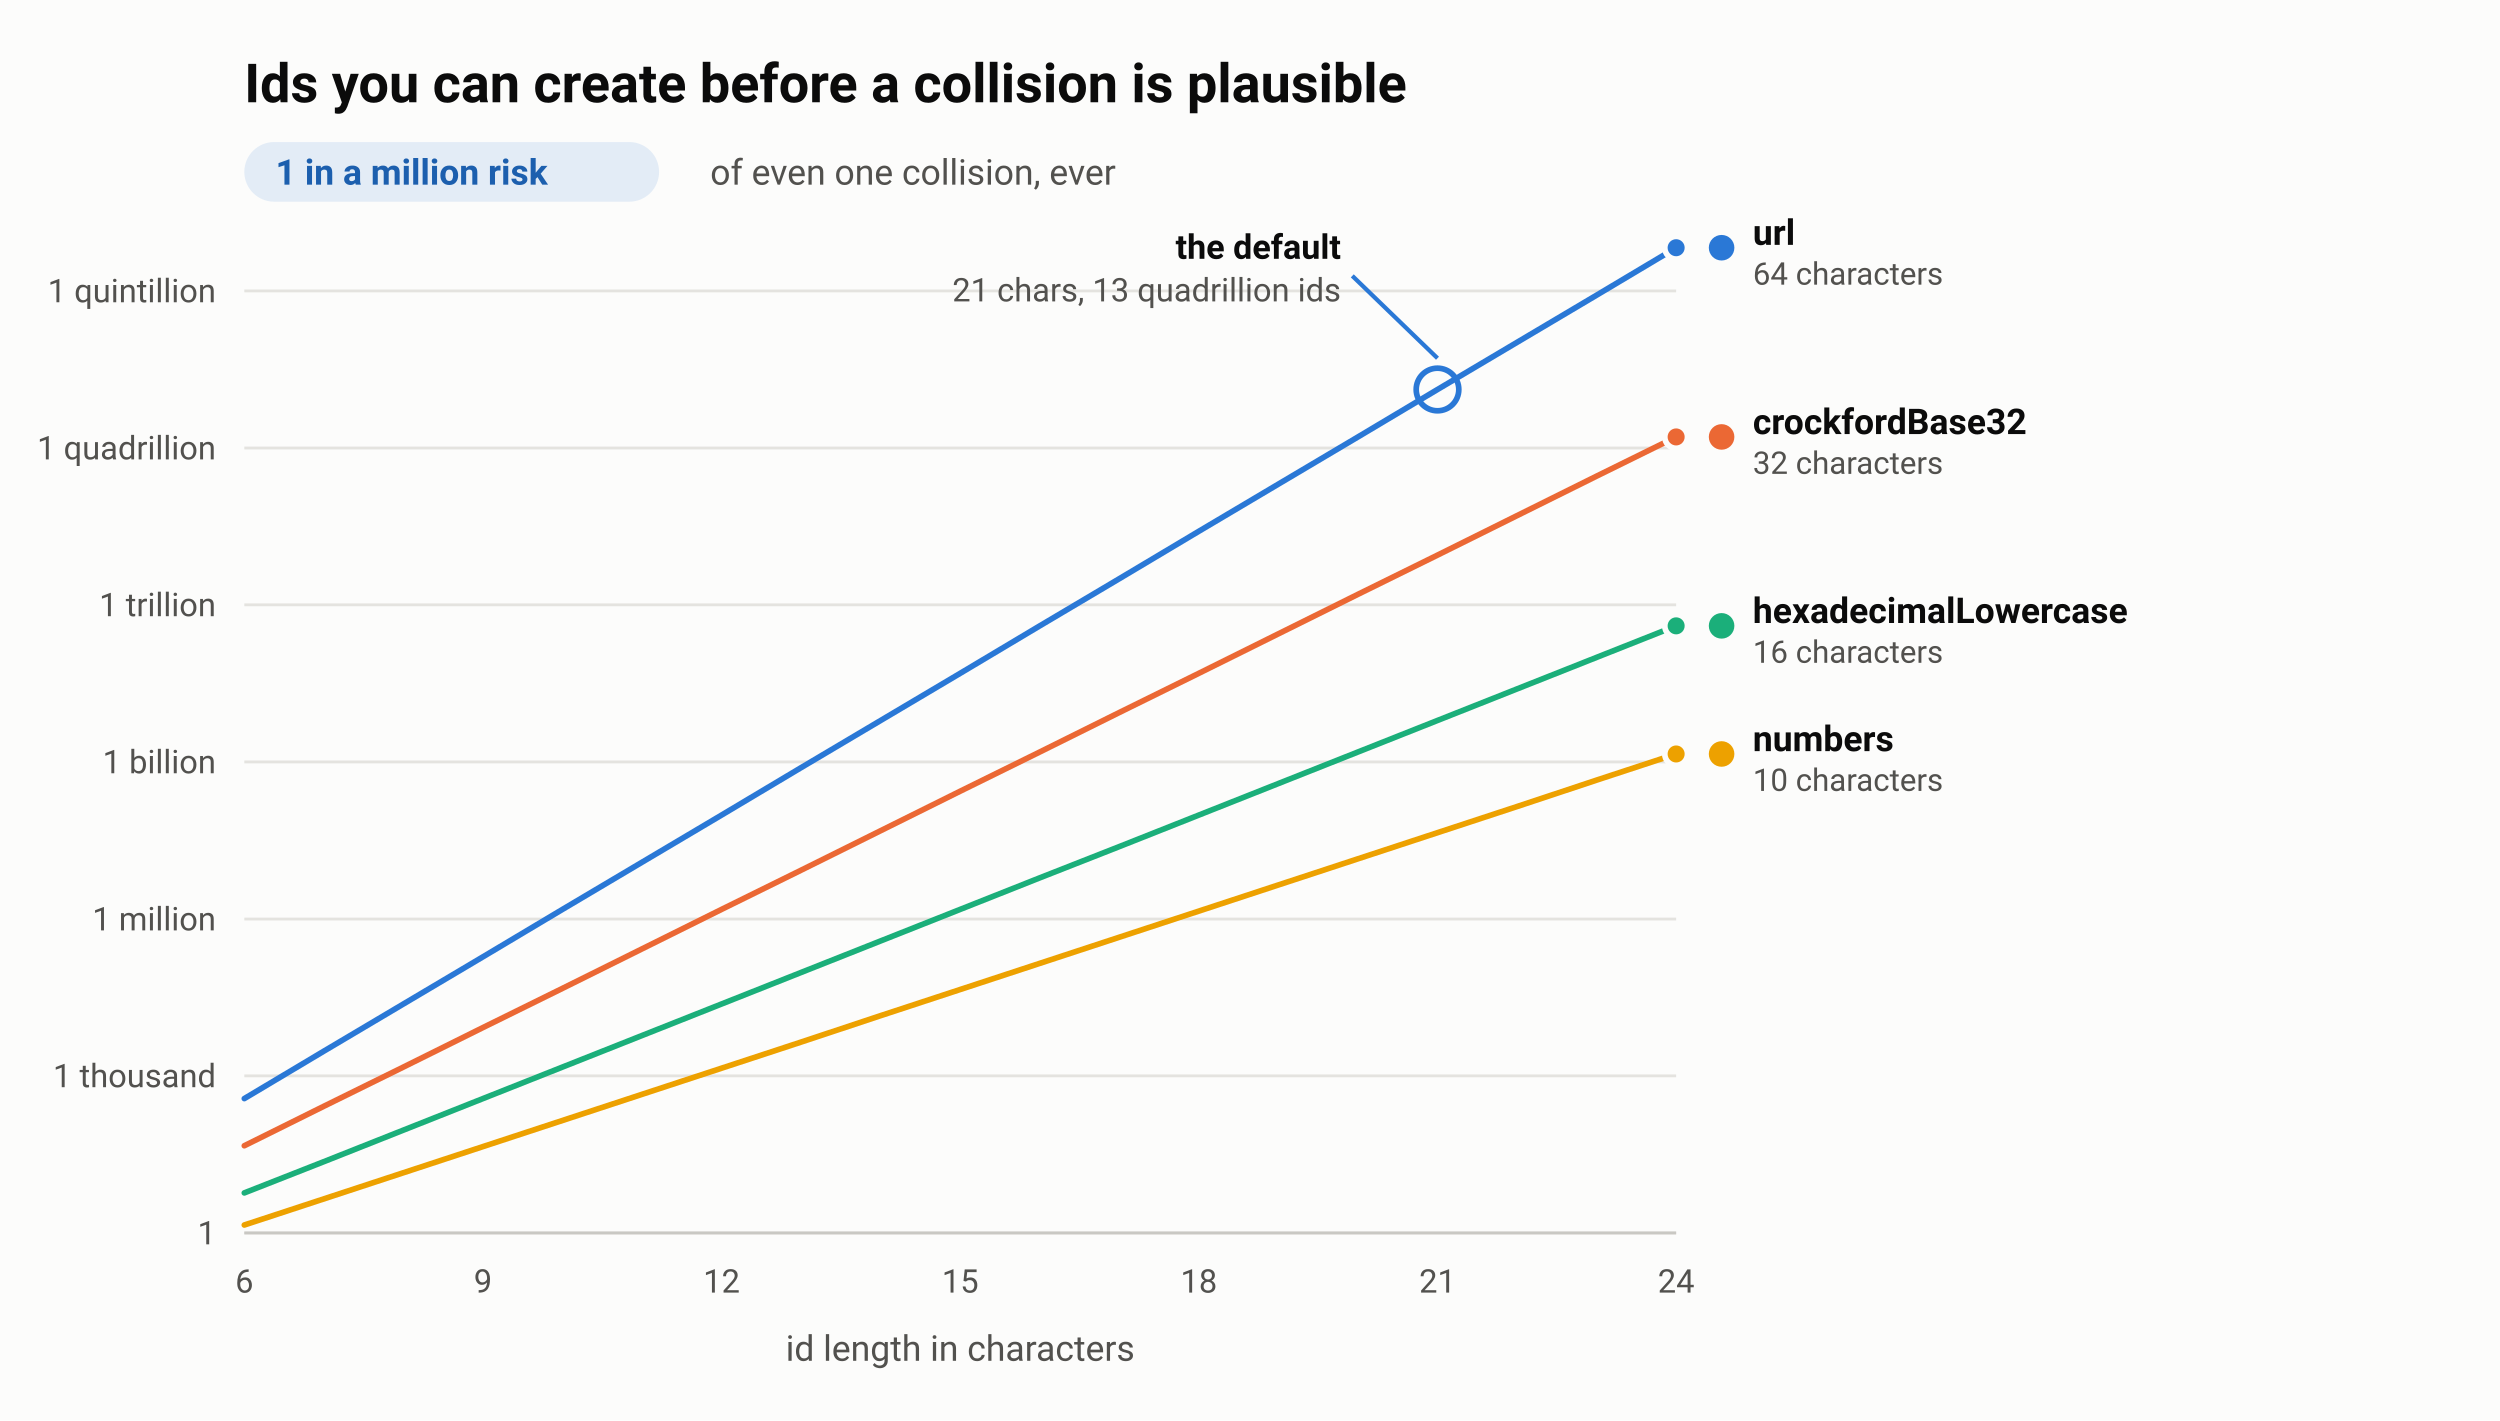
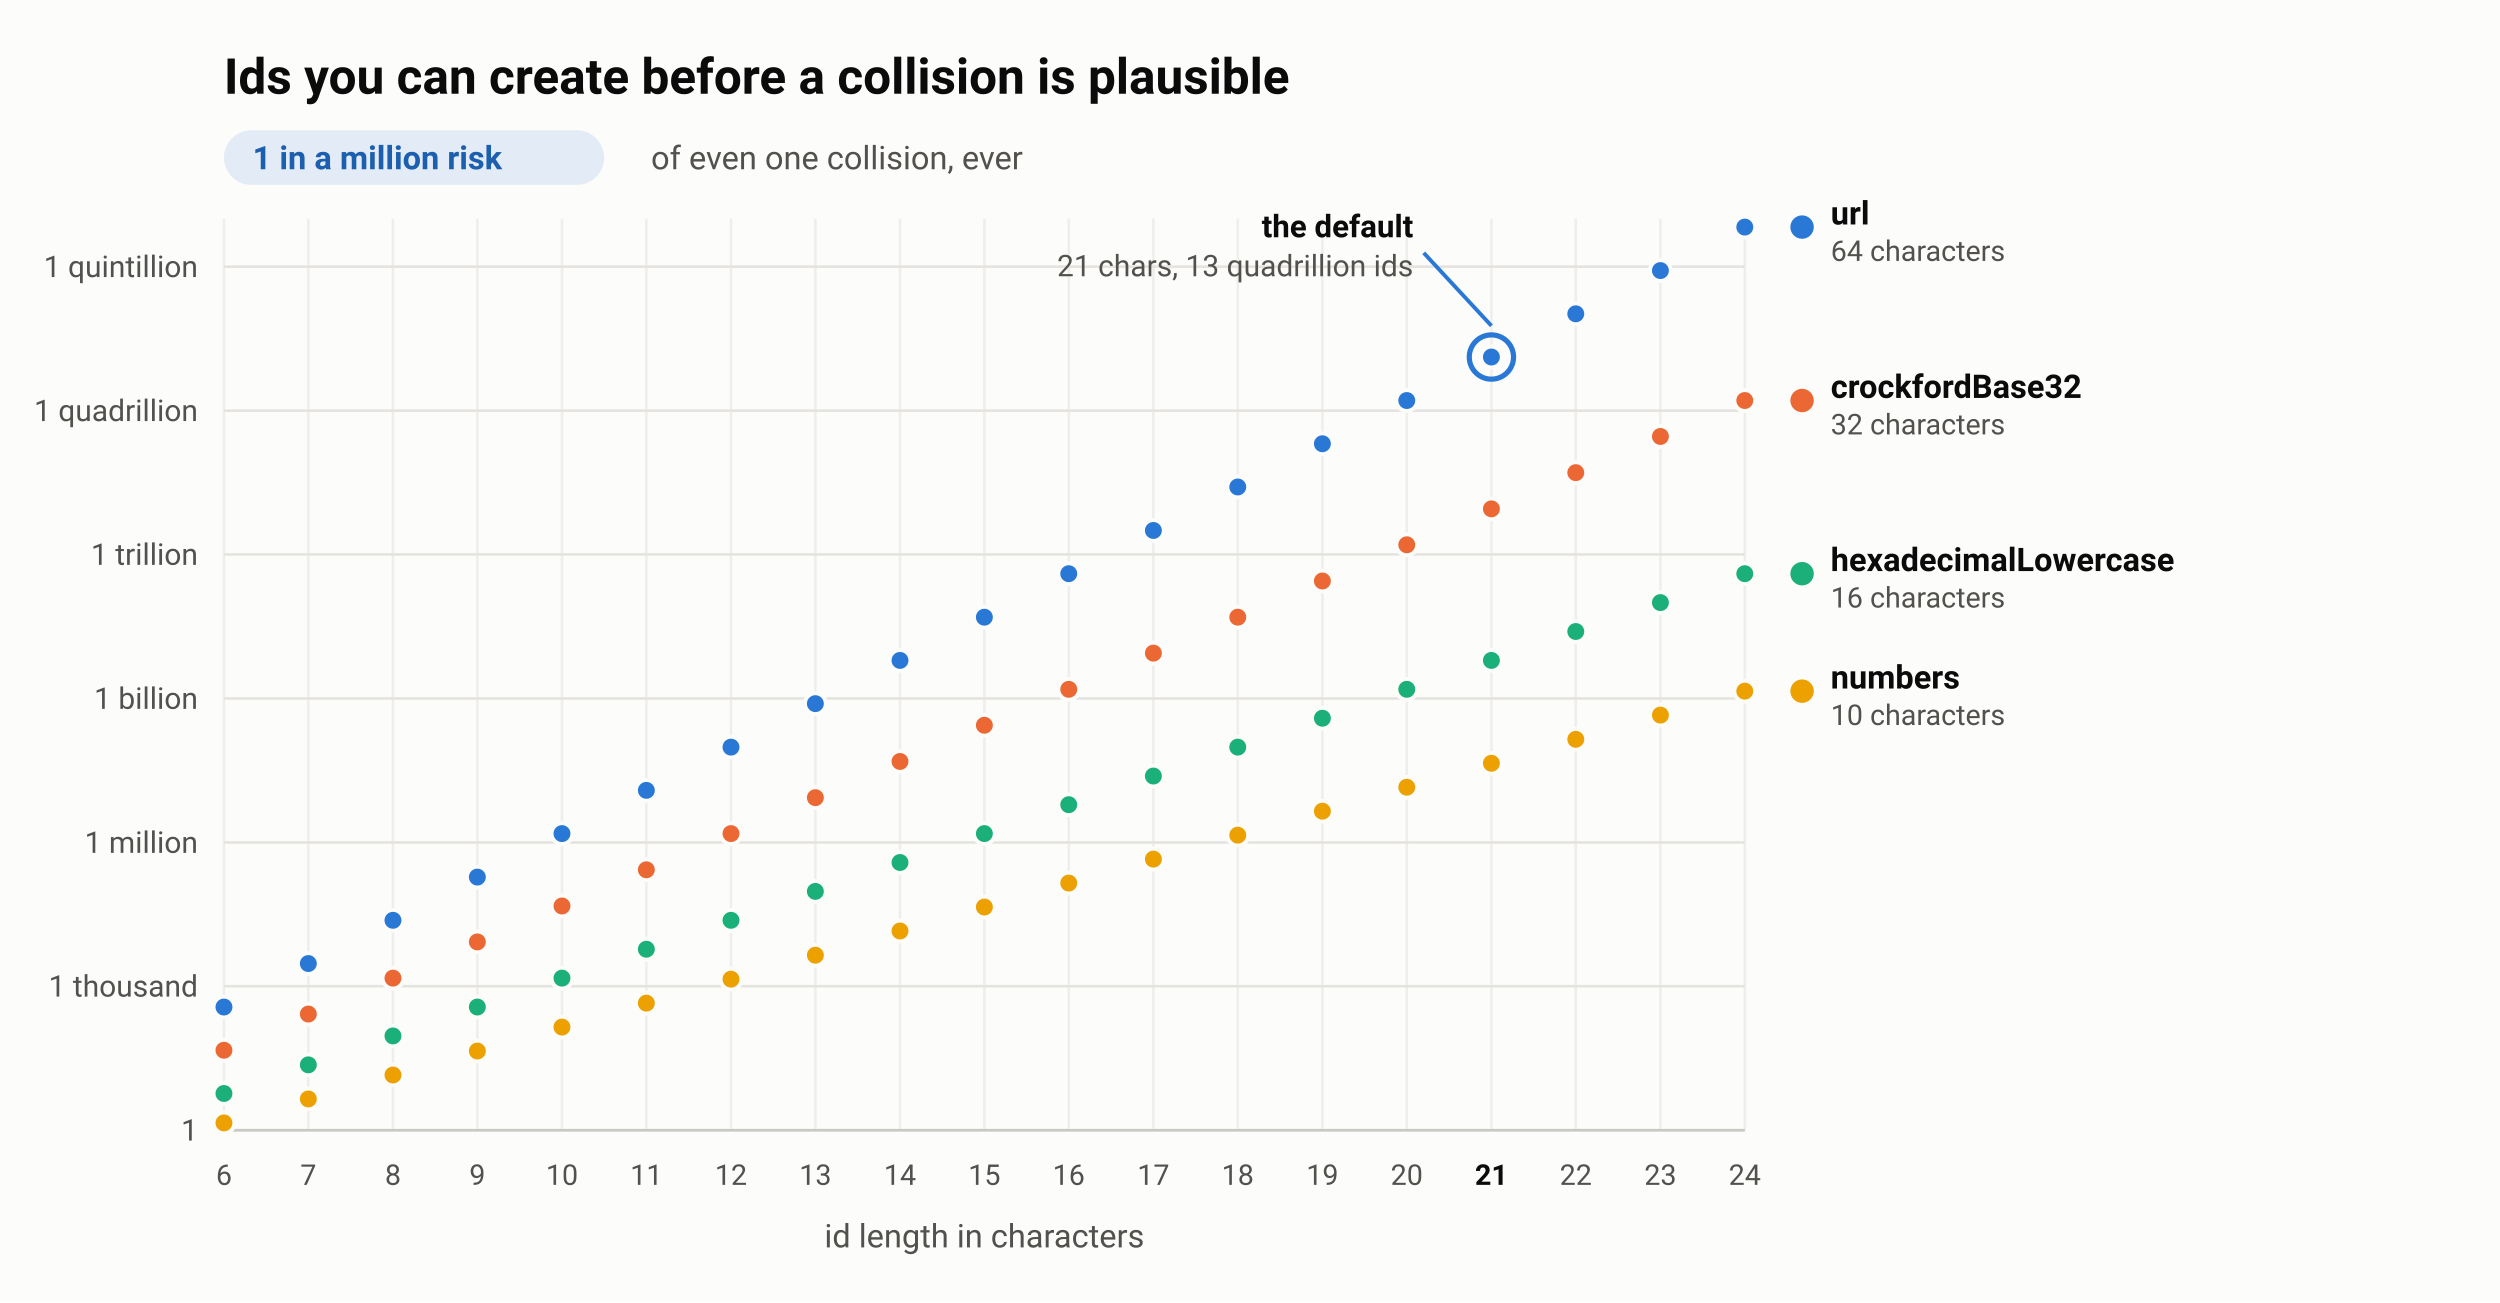
- <svg xmlns="http://www.w3.org/2000/svg" width="880" height="500" viewBox="0 0 880 500" font-family="system-ui,-apple-system,Segoe UI,Roboto,Helvetica,Arial,sans-serif">
-   <rect width="880" height="500" fill="#fcfcfb" />
+ <svg xmlns="http://www.w3.org/2000/svg" width="960" height="500" viewBox="0 0 960 500" font-family="system-ui,-apple-system,Segoe UI,Roboto,Helvetica,Arial,sans-serif">
+   <rect width="960" height="500" fill="#fcfcfb" />
  <text x="86" y="36" font-size="19" font-weight="600" fill="#0b0b0b">Ids you can create before a collision is plausible</text>
  <rect x="86" y="50" width="146" height="21" rx="10.5" fill="#2a78d6" opacity="0.12" />
  <text x="97" y="65" font-size="12.5" font-weight="600" fill="#1c5fae">1 in a million risk</text>
  <text x="250" y="65" font-size="12.5" fill="#52514e">of even one collision, ever</text>
-   <line x1="86" y1="434.0" x2="590" y2="434.0" stroke="#e4e3df" stroke-width="1" />
+   <line x1="86.0" y1="84" x2="86.0" y2="434" stroke="#efeeea" stroke-width="1" />
+   <line x1="118.4" y1="84" x2="118.4" y2="434" stroke="#efeeea" stroke-width="1" />
+   <line x1="150.9" y1="84" x2="150.9" y2="434" stroke="#efeeea" stroke-width="1" />
+   <line x1="183.3" y1="84" x2="183.3" y2="434" stroke="#efeeea" stroke-width="1" />
+   <line x1="215.8" y1="84" x2="215.8" y2="434" stroke="#efeeea" stroke-width="1" />
+   <line x1="248.2" y1="84" x2="248.2" y2="434" stroke="#efeeea" stroke-width="1" />
+   <line x1="280.7" y1="84" x2="280.7" y2="434" stroke="#efeeea" stroke-width="1" />
+   <line x1="313.1" y1="84" x2="313.1" y2="434" stroke="#efeeea" stroke-width="1" />
+   <line x1="345.6" y1="84" x2="345.6" y2="434" stroke="#efeeea" stroke-width="1" />
+   <line x1="378.0" y1="84" x2="378.0" y2="434" stroke="#efeeea" stroke-width="1" />
+   <line x1="410.4" y1="84" x2="410.4" y2="434" stroke="#efeeea" stroke-width="1" />
+   <line x1="442.9" y1="84" x2="442.9" y2="434" stroke="#efeeea" stroke-width="1" />
+   <line x1="475.3" y1="84" x2="475.3" y2="434" stroke="#efeeea" stroke-width="1" />
+   <line x1="507.8" y1="84" x2="507.8" y2="434" stroke="#efeeea" stroke-width="1" />
+   <line x1="540.2" y1="84" x2="540.2" y2="434" stroke="#efeeea" stroke-width="1" />
+   <line x1="572.7" y1="84" x2="572.7" y2="434" stroke="#efeeea" stroke-width="1" />
+   <line x1="605.1" y1="84" x2="605.1" y2="434" stroke="#efeeea" stroke-width="1" />
+   <line x1="637.6" y1="84" x2="637.6" y2="434" stroke="#efeeea" stroke-width="1" />
+   <line x1="670.0" y1="84" x2="670.0" y2="434" stroke="#efeeea" stroke-width="1" />
+   <line x1="86" y1="434.0" x2="670" y2="434.0" stroke="#e4e3df" stroke-width="1" />
  <text x="76" y="438.0" font-size="11.5" fill="#52514e" text-anchor="end">1</text>
-   <line x1="86" y1="378.7" x2="590" y2="378.7" stroke="#e4e3df" stroke-width="1" />
+   <line x1="86" y1="378.7" x2="670" y2="378.7" stroke="#e4e3df" stroke-width="1" />
  <text x="76" y="382.7" font-size="11.5" fill="#52514e" text-anchor="end">1 thousand</text>
-   <line x1="86" y1="323.5" x2="590" y2="323.5" stroke="#e4e3df" stroke-width="1" />
+   <line x1="86" y1="323.5" x2="670" y2="323.5" stroke="#e4e3df" stroke-width="1" />
  <text x="76" y="327.5" font-size="11.5" fill="#52514e" text-anchor="end">1 million</text>
-   <line x1="86" y1="268.2" x2="590" y2="268.2" stroke="#e4e3df" stroke-width="1" />
+   <line x1="86" y1="268.2" x2="670" y2="268.2" stroke="#e4e3df" stroke-width="1" />
  <text x="76" y="272.2" font-size="11.5" fill="#52514e" text-anchor="end">1 billion</text>
-   <line x1="86" y1="212.9" x2="590" y2="212.9" stroke="#e4e3df" stroke-width="1" />
+   <line x1="86" y1="212.9" x2="670" y2="212.9" stroke="#e4e3df" stroke-width="1" />
  <text x="76" y="216.9" font-size="11.5" fill="#52514e" text-anchor="end">1 trillion</text>
-   <line x1="86" y1="157.7" x2="590" y2="157.7" stroke="#e4e3df" stroke-width="1" />
+   <line x1="86" y1="157.7" x2="670" y2="157.7" stroke="#e4e3df" stroke-width="1" />
  <text x="76" y="161.7" font-size="11.5" fill="#52514e" text-anchor="end">1 quadrillion</text>
-   <line x1="86" y1="102.4" x2="590" y2="102.4" stroke="#e4e3df" stroke-width="1" />
+   <line x1="86" y1="102.4" x2="670" y2="102.4" stroke="#e4e3df" stroke-width="1" />
  <text x="76" y="106.4" font-size="11.5" fill="#52514e" text-anchor="end">1 quintillion</text>
-   <line x1="86" y1="434" x2="590" y2="434" stroke="#c9c8c3" stroke-width="1" />
-   <text x="86.0" y="455" font-size="11.5" fill="#52514e" text-anchor="middle">6</text>
-   <text x="170.0" y="455" font-size="11.5" fill="#52514e" text-anchor="middle">9</text>
-   <text x="254.0" y="455" font-size="11.5" fill="#52514e" text-anchor="middle">12</text>
-   <text x="338.0" y="455" font-size="11.5" fill="#52514e" text-anchor="middle">15</text>
-   <text x="422.0" y="455" font-size="11.5" fill="#52514e" text-anchor="middle">18</text>
-   <text x="506.0" y="455" font-size="11.5" fill="#52514e" text-anchor="middle">21</text>
-   <text x="590.0" y="455" font-size="11.5" fill="#52514e" text-anchor="middle">24</text>
-   <text x="338.0" y="479" font-size="12.5" fill="#52514e" text-anchor="middle">id length in characters</text>
-   <polyline points="86.0,386.7 114.0,370.0 142.0,353.4 170.0,336.8 198.0,320.1 226.0,303.5 254.0,286.9 282.0,270.2 310.0,253.6 338.0,237.0 366.0,220.3 394.0,203.7 422.0,187.0 450.0,170.4 478.0,153.8 506.0,137.1 534.0,120.5 562.0,103.9 590.0,87.2" fill="none" stroke="#2a78d6" stroke-width="2" stroke-linejoin="round" stroke-linecap="round" />
-   <circle cx="590.0" cy="87.2" r="4" fill="#2a78d6" stroke="#fcfcfb" stroke-width="2" />
-   <circle cx="606" cy="87.2" r="4.5" fill="#2a78d6" />
-   <text x="617" y="86.2" font-size="12.5" font-weight="600" fill="#0b0b0b">url</text>
-   <text x="617" y="100.2" font-size="11" fill="#52514e">64 characters</text>
-   <polyline points="86.0,403.3 114.0,389.4 142.0,375.6 170.0,361.7 198.0,347.9 226.0,334.0 254.0,320.1 282.0,306.3 310.0,292.4 338.0,278.5 366.0,264.7 394.0,250.8 422.0,237.0 450.0,223.1 478.0,209.2 506.0,195.4 534.0,181.5 562.0,167.6 590.0,153.8" fill="none" stroke="#eb6834" stroke-width="2" stroke-linejoin="round" stroke-linecap="round" />
-   <circle cx="590.0" cy="153.8" r="4" fill="#eb6834" stroke="#fcfcfb" stroke-width="2" />
-   <circle cx="606" cy="153.8" r="4.5" fill="#eb6834" />
-   <text x="617" y="152.8" font-size="12.5" font-weight="600" fill="#0b0b0b">crockfordBase32</text>
-   <text x="617" y="166.8" font-size="11" fill="#52514e">32 characters</text>
-   <polyline points="86.0,419.9 114.0,408.9 142.0,397.8 170.0,386.7 198.0,375.6 226.0,364.5 254.0,353.4 282.0,342.3 310.0,331.2 338.0,320.1 366.0,309.0 394.0,298.0 422.0,286.9 450.0,275.8 478.0,264.7 506.0,253.6 534.0,242.5 562.0,231.4 590.0,220.3" fill="none" stroke="#1baf7a" stroke-width="2" stroke-linejoin="round" stroke-linecap="round" />
-   <circle cx="590.0" cy="220.3" r="4" fill="#1baf7a" stroke="#fcfcfb" stroke-width="2" />
-   <circle cx="606" cy="220.3" r="4.5" fill="#1baf7a" />
-   <text x="617" y="219.3" font-size="12.5" font-weight="600" fill="#0b0b0b">hexadecimalLowercase</text>
-   <text x="617" y="233.3" font-size="11" fill="#52514e">16 characters</text>
-   <polyline points="86.0,431.2 114.0,422.0 142.0,412.8 170.0,403.6 198.0,394.4 226.0,385.2 254.0,376.0 282.0,366.8 310.0,357.5 338.0,348.3 366.0,339.1 394.0,329.9 422.0,320.7 450.0,311.5 478.0,302.3 506.0,293.1 534.0,283.9 562.0,274.6 590.0,265.4" fill="none" stroke="#eda100" stroke-width="2" stroke-linejoin="round" stroke-linecap="round" />
-   <circle cx="590.0" cy="265.4" r="4" fill="#eda100" stroke="#fcfcfb" stroke-width="2" />
-   <circle cx="606" cy="265.4" r="4.5" fill="#eda100" />
-   <text x="617" y="264.4" font-size="12.5" font-weight="600" fill="#0b0b0b">numbers</text>
-   <text x="617" y="278.4" font-size="11" fill="#52514e">10 characters</text>
-   <circle cx="506.0" cy="137.1" r="7.5" fill="none" stroke="#2a78d6" stroke-width="2" />
-   <line x1="506.0" y1="126.1" x2="476.0" y2="97.1" stroke="#2a78d6" stroke-width="1.5" />
-   <text x="472.0" y="91.1" font-size="12" font-weight="600" fill="#0b0b0b" text-anchor="end">the default</text>
-   <text x="472.0" y="106.1" font-size="11.5" fill="#52514e" text-anchor="end">21 chars, 13 quadrillion ids</text>
+   <line x1="86" y1="434" x2="670" y2="434" stroke="#c9c8c3" stroke-width="1" />
+   <text x="86.0" y="455" font-size="11" font-weight="400" fill="#52514e" text-anchor="middle">6</text>
+   <text x="118.4" y="455" font-size="11" font-weight="400" fill="#52514e" text-anchor="middle">7</text>
+   <text x="150.9" y="455" font-size="11" font-weight="400" fill="#52514e" text-anchor="middle">8</text>
+   <text x="183.3" y="455" font-size="11" font-weight="400" fill="#52514e" text-anchor="middle">9</text>
+   <text x="215.8" y="455" font-size="11" font-weight="400" fill="#52514e" text-anchor="middle">10</text>
+   <text x="248.2" y="455" font-size="11" font-weight="400" fill="#52514e" text-anchor="middle">11</text>
+   <text x="280.7" y="455" font-size="11" font-weight="400" fill="#52514e" text-anchor="middle">12</text>
+   <text x="313.1" y="455" font-size="11" font-weight="400" fill="#52514e" text-anchor="middle">13</text>
+   <text x="345.6" y="455" font-size="11" font-weight="400" fill="#52514e" text-anchor="middle">14</text>
+   <text x="378.0" y="455" font-size="11" font-weight="400" fill="#52514e" text-anchor="middle">15</text>
+   <text x="410.4" y="455" font-size="11" font-weight="400" fill="#52514e" text-anchor="middle">16</text>
+   <text x="442.9" y="455" font-size="11" font-weight="400" fill="#52514e" text-anchor="middle">17</text>
+   <text x="475.3" y="455" font-size="11" font-weight="400" fill="#52514e" text-anchor="middle">18</text>
+   <text x="507.8" y="455" font-size="11" font-weight="400" fill="#52514e" text-anchor="middle">19</text>
+   <text x="540.2" y="455" font-size="11" font-weight="400" fill="#52514e" text-anchor="middle">20</text>
+   <text x="572.7" y="455" font-size="11" font-weight="600" fill="#0b0b0b" text-anchor="middle">21</text>
+   <text x="605.1" y="455" font-size="11" font-weight="400" fill="#52514e" text-anchor="middle">22</text>
+   <text x="637.6" y="455" font-size="11" font-weight="400" fill="#52514e" text-anchor="middle">23</text>
+   <text x="670.0" y="455" font-size="11" font-weight="400" fill="#52514e" text-anchor="middle">24</text>
+   <text x="378.0" y="479" font-size="12.5" fill="#52514e" text-anchor="middle">id length in characters</text>
+   <circle cx="86.0" cy="386.7" r="4" fill="#2a78d6" stroke="#fcfcfb" stroke-width="1.5" />
+   <circle cx="118.4" cy="370.0" r="4" fill="#2a78d6" stroke="#fcfcfb" stroke-width="1.5" />
+   <circle cx="150.9" cy="353.4" r="4" fill="#2a78d6" stroke="#fcfcfb" stroke-width="1.5" />
+   <circle cx="183.3" cy="336.8" r="4" fill="#2a78d6" stroke="#fcfcfb" stroke-width="1.5" />
+   <circle cx="215.8" cy="320.1" r="4" fill="#2a78d6" stroke="#fcfcfb" stroke-width="1.5" />
+   <circle cx="248.2" cy="303.5" r="4" fill="#2a78d6" stroke="#fcfcfb" stroke-width="1.5" />
+   <circle cx="280.7" cy="286.9" r="4" fill="#2a78d6" stroke="#fcfcfb" stroke-width="1.5" />
+   <circle cx="313.1" cy="270.2" r="4" fill="#2a78d6" stroke="#fcfcfb" stroke-width="1.5" />
+   <circle cx="345.6" cy="253.6" r="4" fill="#2a78d6" stroke="#fcfcfb" stroke-width="1.5" />
+   <circle cx="378.0" cy="237.0" r="4" fill="#2a78d6" stroke="#fcfcfb" stroke-width="1.5" />
+   <circle cx="410.4" cy="220.3" r="4" fill="#2a78d6" stroke="#fcfcfb" stroke-width="1.5" />
+   <circle cx="442.9" cy="203.7" r="4" fill="#2a78d6" stroke="#fcfcfb" stroke-width="1.5" />
+   <circle cx="475.3" cy="187.0" r="4" fill="#2a78d6" stroke="#fcfcfb" stroke-width="1.5" />
+   <circle cx="507.8" cy="170.4" r="4" fill="#2a78d6" stroke="#fcfcfb" stroke-width="1.5" />
+   <circle cx="540.2" cy="153.8" r="4" fill="#2a78d6" stroke="#fcfcfb" stroke-width="1.5" />
+   <circle cx="572.7" cy="137.1" r="4" fill="#2a78d6" stroke="#fcfcfb" stroke-width="1.5" />
+   <circle cx="605.1" cy="120.5" r="4" fill="#2a78d6" stroke="#fcfcfb" stroke-width="1.5" />
+   <circle cx="637.6" cy="103.9" r="4" fill="#2a78d6" stroke="#fcfcfb" stroke-width="1.5" />
+   <circle cx="670.0" cy="87.2" r="4" fill="#2a78d6" stroke="#fcfcfb" stroke-width="1.5" />
+   <circle cx="692" cy="87.2" r="4.5" fill="#2a78d6" />
+   <text x="703" y="86.2" font-size="12.5" font-weight="600" fill="#0b0b0b">url</text>
+   <text x="703" y="100.2" font-size="11" fill="#52514e">64 characters</text>
+   <circle cx="86.0" cy="403.3" r="4" fill="#eb6834" stroke="#fcfcfb" stroke-width="1.5" />
+   <circle cx="118.4" cy="389.4" r="4" fill="#eb6834" stroke="#fcfcfb" stroke-width="1.5" />
+   <circle cx="150.9" cy="375.6" r="4" fill="#eb6834" stroke="#fcfcfb" stroke-width="1.5" />
+   <circle cx="183.3" cy="361.7" r="4" fill="#eb6834" stroke="#fcfcfb" stroke-width="1.5" />
+   <circle cx="215.8" cy="347.9" r="4" fill="#eb6834" stroke="#fcfcfb" stroke-width="1.5" />
+   <circle cx="248.2" cy="334.0" r="4" fill="#eb6834" stroke="#fcfcfb" stroke-width="1.5" />
+   <circle cx="280.7" cy="320.1" r="4" fill="#eb6834" stroke="#fcfcfb" stroke-width="1.5" />
+   <circle cx="313.1" cy="306.3" r="4" fill="#eb6834" stroke="#fcfcfb" stroke-width="1.5" />
+   <circle cx="345.6" cy="292.4" r="4" fill="#eb6834" stroke="#fcfcfb" stroke-width="1.5" />
+   <circle cx="378.0" cy="278.5" r="4" fill="#eb6834" stroke="#fcfcfb" stroke-width="1.5" />
+   <circle cx="410.4" cy="264.7" r="4" fill="#eb6834" stroke="#fcfcfb" stroke-width="1.5" />
+   <circle cx="442.9" cy="250.8" r="4" fill="#eb6834" stroke="#fcfcfb" stroke-width="1.5" />
+   <circle cx="475.3" cy="237.0" r="4" fill="#eb6834" stroke="#fcfcfb" stroke-width="1.5" />
+   <circle cx="507.8" cy="223.1" r="4" fill="#eb6834" stroke="#fcfcfb" stroke-width="1.5" />
+   <circle cx="540.2" cy="209.2" r="4" fill="#eb6834" stroke="#fcfcfb" stroke-width="1.5" />
+   <circle cx="572.7" cy="195.4" r="4" fill="#eb6834" stroke="#fcfcfb" stroke-width="1.5" />
+   <circle cx="605.1" cy="181.5" r="4" fill="#eb6834" stroke="#fcfcfb" stroke-width="1.5" />
+   <circle cx="637.6" cy="167.6" r="4" fill="#eb6834" stroke="#fcfcfb" stroke-width="1.5" />
+   <circle cx="670.0" cy="153.8" r="4" fill="#eb6834" stroke="#fcfcfb" stroke-width="1.5" />
+   <circle cx="692" cy="153.8" r="4.5" fill="#eb6834" />
+   <text x="703" y="152.8" font-size="12.5" font-weight="600" fill="#0b0b0b">crockfordBase32</text>
+   <text x="703" y="166.8" font-size="11" fill="#52514e">32 characters</text>
+   <circle cx="86.0" cy="419.9" r="4" fill="#1baf7a" stroke="#fcfcfb" stroke-width="1.5" />
+   <circle cx="118.4" cy="408.9" r="4" fill="#1baf7a" stroke="#fcfcfb" stroke-width="1.5" />
+   <circle cx="150.9" cy="397.8" r="4" fill="#1baf7a" stroke="#fcfcfb" stroke-width="1.5" />
+   <circle cx="183.3" cy="386.7" r="4" fill="#1baf7a" stroke="#fcfcfb" stroke-width="1.5" />
+   <circle cx="215.8" cy="375.6" r="4" fill="#1baf7a" stroke="#fcfcfb" stroke-width="1.5" />
+   <circle cx="248.2" cy="364.5" r="4" fill="#1baf7a" stroke="#fcfcfb" stroke-width="1.5" />
+   <circle cx="280.7" cy="353.4" r="4" fill="#1baf7a" stroke="#fcfcfb" stroke-width="1.5" />
+   <circle cx="313.1" cy="342.3" r="4" fill="#1baf7a" stroke="#fcfcfb" stroke-width="1.5" />
+   <circle cx="345.6" cy="331.2" r="4" fill="#1baf7a" stroke="#fcfcfb" stroke-width="1.5" />
+   <circle cx="378.0" cy="320.1" r="4" fill="#1baf7a" stroke="#fcfcfb" stroke-width="1.5" />
+   <circle cx="410.4" cy="309.0" r="4" fill="#1baf7a" stroke="#fcfcfb" stroke-width="1.5" />
+   <circle cx="442.9" cy="298.0" r="4" fill="#1baf7a" stroke="#fcfcfb" stroke-width="1.5" />
+   <circle cx="475.3" cy="286.9" r="4" fill="#1baf7a" stroke="#fcfcfb" stroke-width="1.5" />
+   <circle cx="507.8" cy="275.8" r="4" fill="#1baf7a" stroke="#fcfcfb" stroke-width="1.5" />
+   <circle cx="540.2" cy="264.7" r="4" fill="#1baf7a" stroke="#fcfcfb" stroke-width="1.5" />
+   <circle cx="572.7" cy="253.6" r="4" fill="#1baf7a" stroke="#fcfcfb" stroke-width="1.5" />
+   <circle cx="605.1" cy="242.5" r="4" fill="#1baf7a" stroke="#fcfcfb" stroke-width="1.5" />
+   <circle cx="637.6" cy="231.4" r="4" fill="#1baf7a" stroke="#fcfcfb" stroke-width="1.5" />
+   <circle cx="670.0" cy="220.3" r="4" fill="#1baf7a" stroke="#fcfcfb" stroke-width="1.5" />
+   <circle cx="692" cy="220.3" r="4.5" fill="#1baf7a" />
+   <text x="703" y="219.3" font-size="12.5" font-weight="600" fill="#0b0b0b">hexadecimalLowercase</text>
+   <text x="703" y="233.3" font-size="11" fill="#52514e">16 characters</text>
+   <circle cx="86.0" cy="431.2" r="4" fill="#eda100" stroke="#fcfcfb" stroke-width="1.5" />
+   <circle cx="118.4" cy="422.0" r="4" fill="#eda100" stroke="#fcfcfb" stroke-width="1.5" />
+   <circle cx="150.9" cy="412.8" r="4" fill="#eda100" stroke="#fcfcfb" stroke-width="1.5" />
+   <circle cx="183.3" cy="403.6" r="4" fill="#eda100" stroke="#fcfcfb" stroke-width="1.5" />
+   <circle cx="215.8" cy="394.4" r="4" fill="#eda100" stroke="#fcfcfb" stroke-width="1.5" />
+   <circle cx="248.2" cy="385.2" r="4" fill="#eda100" stroke="#fcfcfb" stroke-width="1.5" />
+   <circle cx="280.7" cy="376.0" r="4" fill="#eda100" stroke="#fcfcfb" stroke-width="1.5" />
+   <circle cx="313.1" cy="366.8" r="4" fill="#eda100" stroke="#fcfcfb" stroke-width="1.5" />
+   <circle cx="345.6" cy="357.5" r="4" fill="#eda100" stroke="#fcfcfb" stroke-width="1.5" />
+   <circle cx="378.0" cy="348.3" r="4" fill="#eda100" stroke="#fcfcfb" stroke-width="1.5" />
+   <circle cx="410.4" cy="339.1" r="4" fill="#eda100" stroke="#fcfcfb" stroke-width="1.5" />
+   <circle cx="442.9" cy="329.9" r="4" fill="#eda100" stroke="#fcfcfb" stroke-width="1.5" />
+   <circle cx="475.3" cy="320.7" r="4" fill="#eda100" stroke="#fcfcfb" stroke-width="1.5" />
+   <circle cx="507.8" cy="311.5" r="4" fill="#eda100" stroke="#fcfcfb" stroke-width="1.5" />
+   <circle cx="540.2" cy="302.3" r="4" fill="#eda100" stroke="#fcfcfb" stroke-width="1.5" />
+   <circle cx="572.7" cy="293.1" r="4" fill="#eda100" stroke="#fcfcfb" stroke-width="1.5" />
+   <circle cx="605.1" cy="283.9" r="4" fill="#eda100" stroke="#fcfcfb" stroke-width="1.5" />
+   <circle cx="637.6" cy="274.6" r="4" fill="#eda100" stroke="#fcfcfb" stroke-width="1.5" />
+   <circle cx="670.0" cy="265.4" r="4" fill="#eda100" stroke="#fcfcfb" stroke-width="1.5" />
+   <circle cx="692" cy="265.4" r="4.5" fill="#eda100" />
+   <text x="703" y="264.4" font-size="12.5" font-weight="600" fill="#0b0b0b">numbers</text>
+   <text x="703" y="278.4" font-size="11" fill="#52514e">10 characters</text>
+   <circle cx="572.7" cy="137.1" r="8.5" fill="none" stroke="#2a78d6" stroke-width="2" />
+   <line x1="572.7" y1="125.1" x2="546.7" y2="97.1" stroke="#2a78d6" stroke-width="1.5" />
+   <text x="542.7" y="91.1" font-size="12" font-weight="600" fill="#0b0b0b" text-anchor="end">the default</text>
+   <text x="542.7" y="106.1" font-size="11.5" fill="#52514e" text-anchor="end">21 chars, 13 quadrillion ids</text>
</svg>
